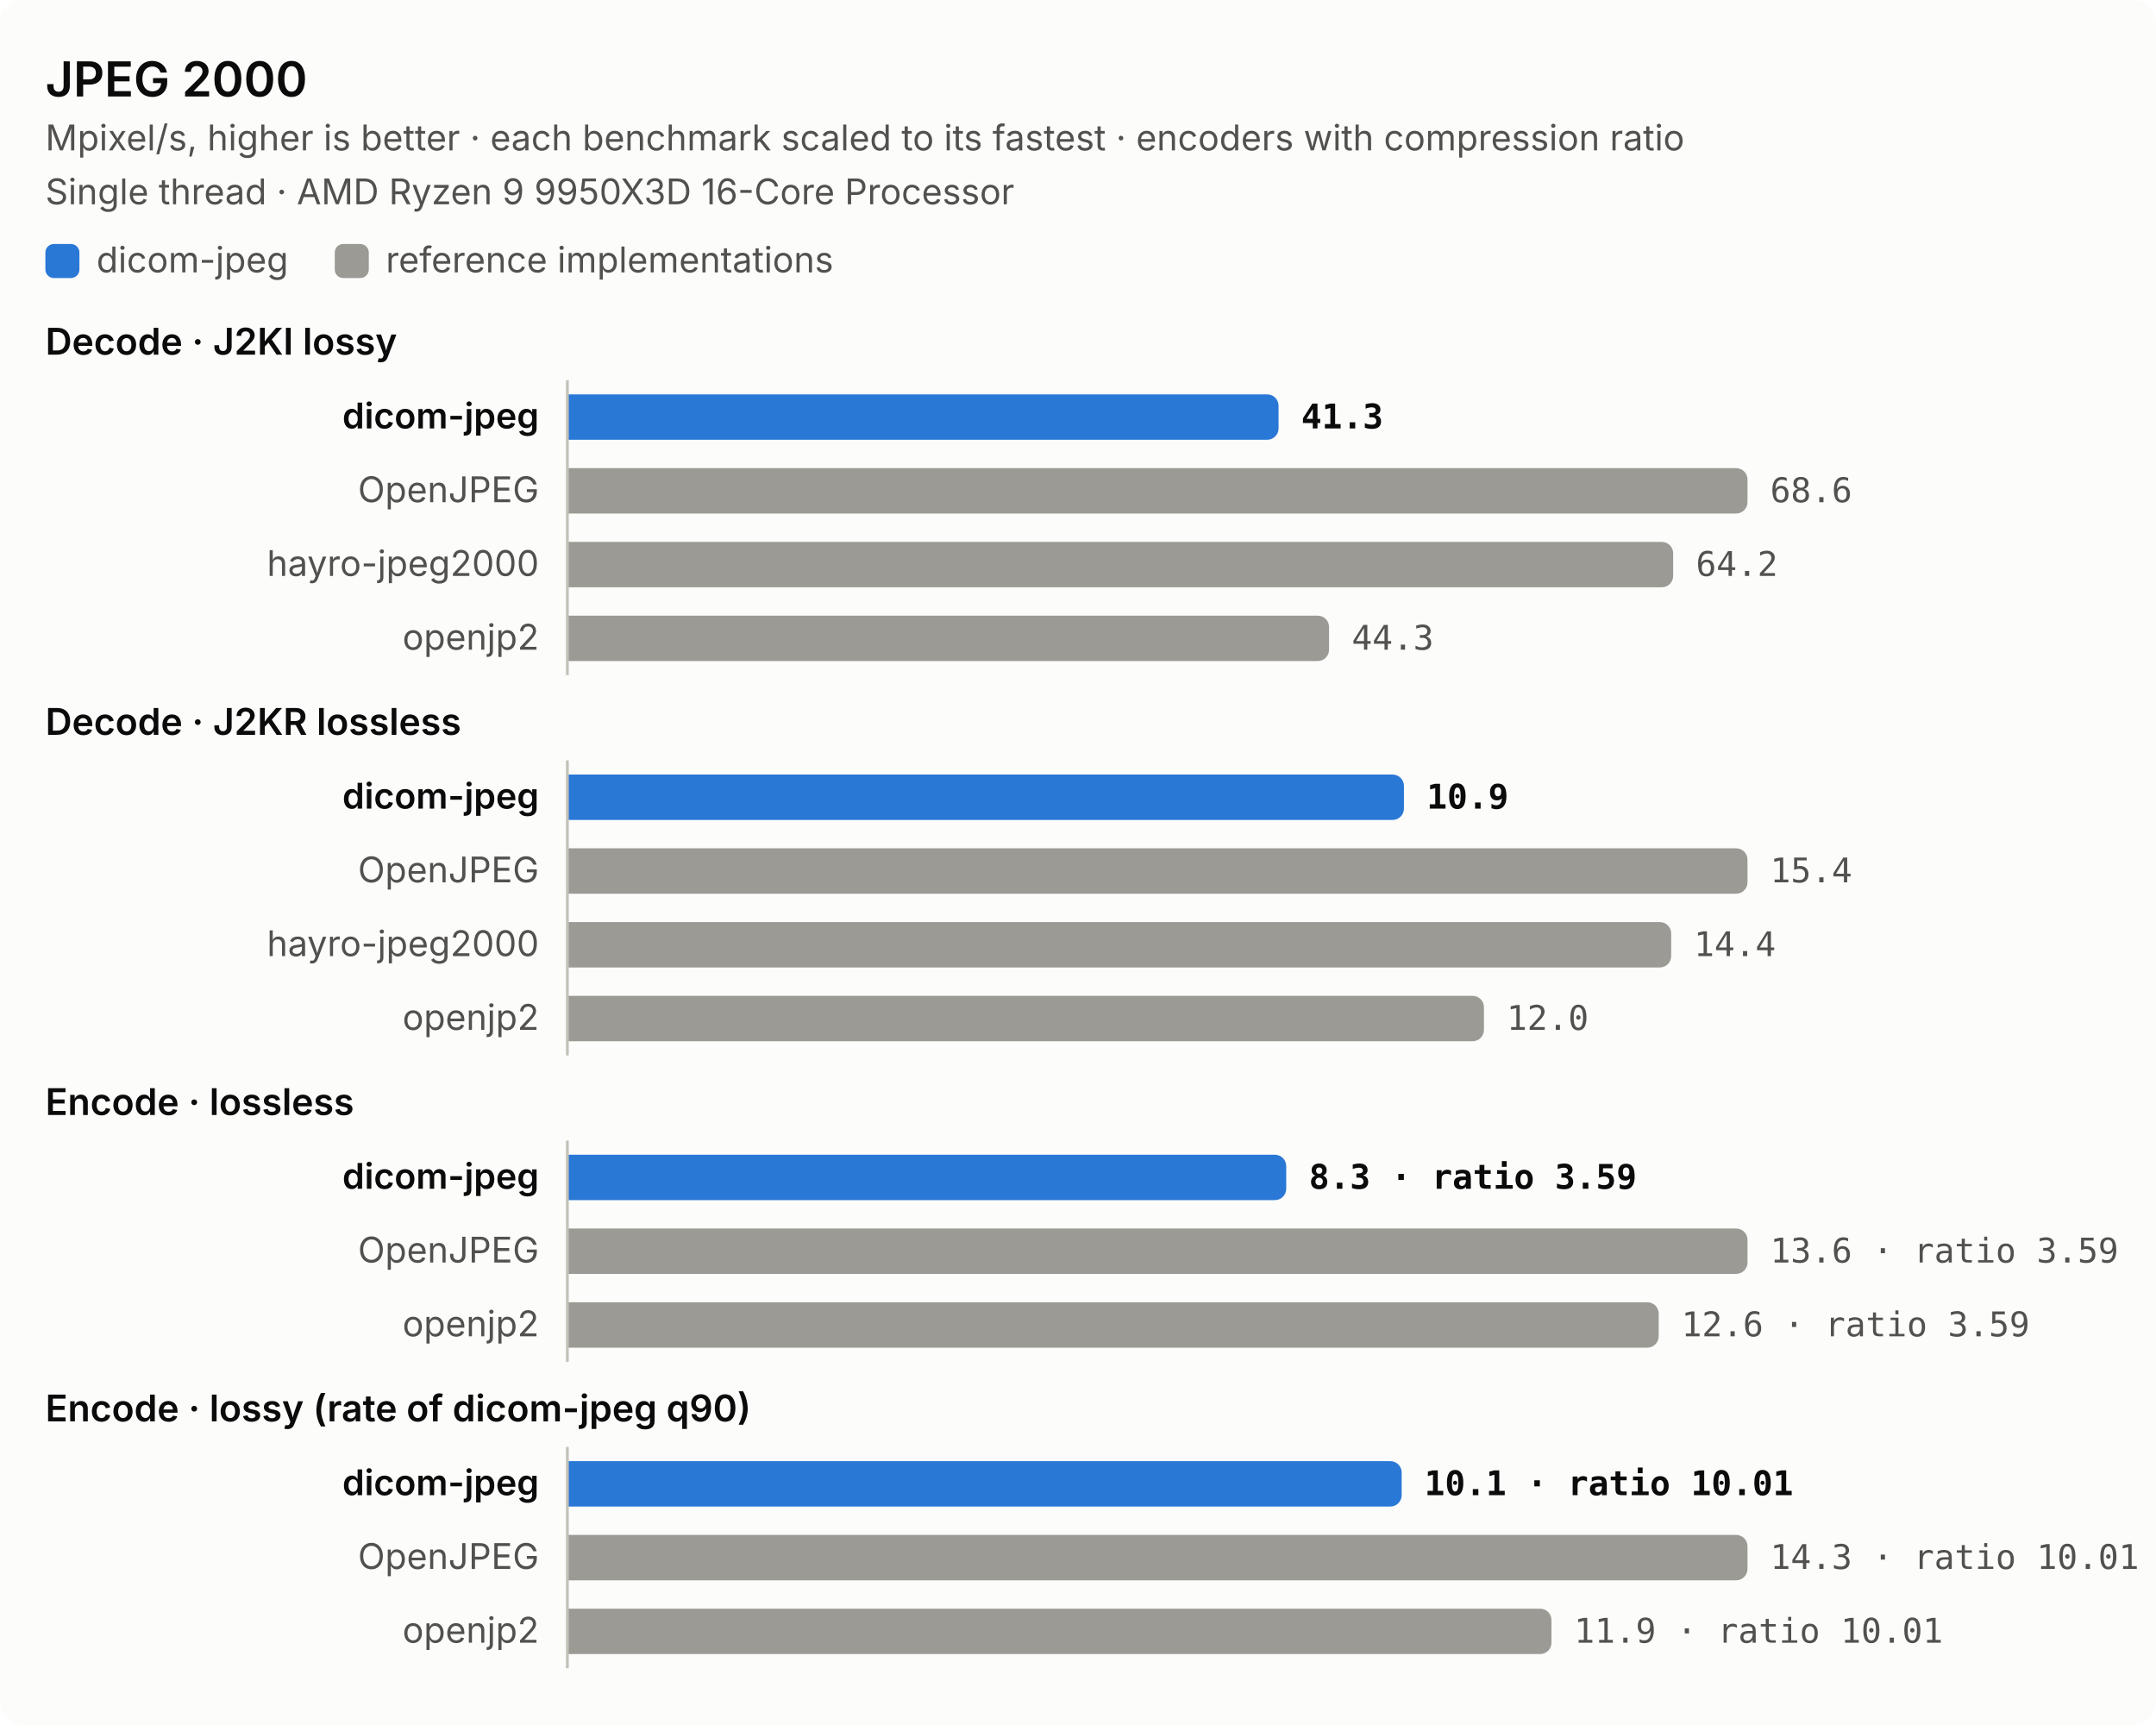
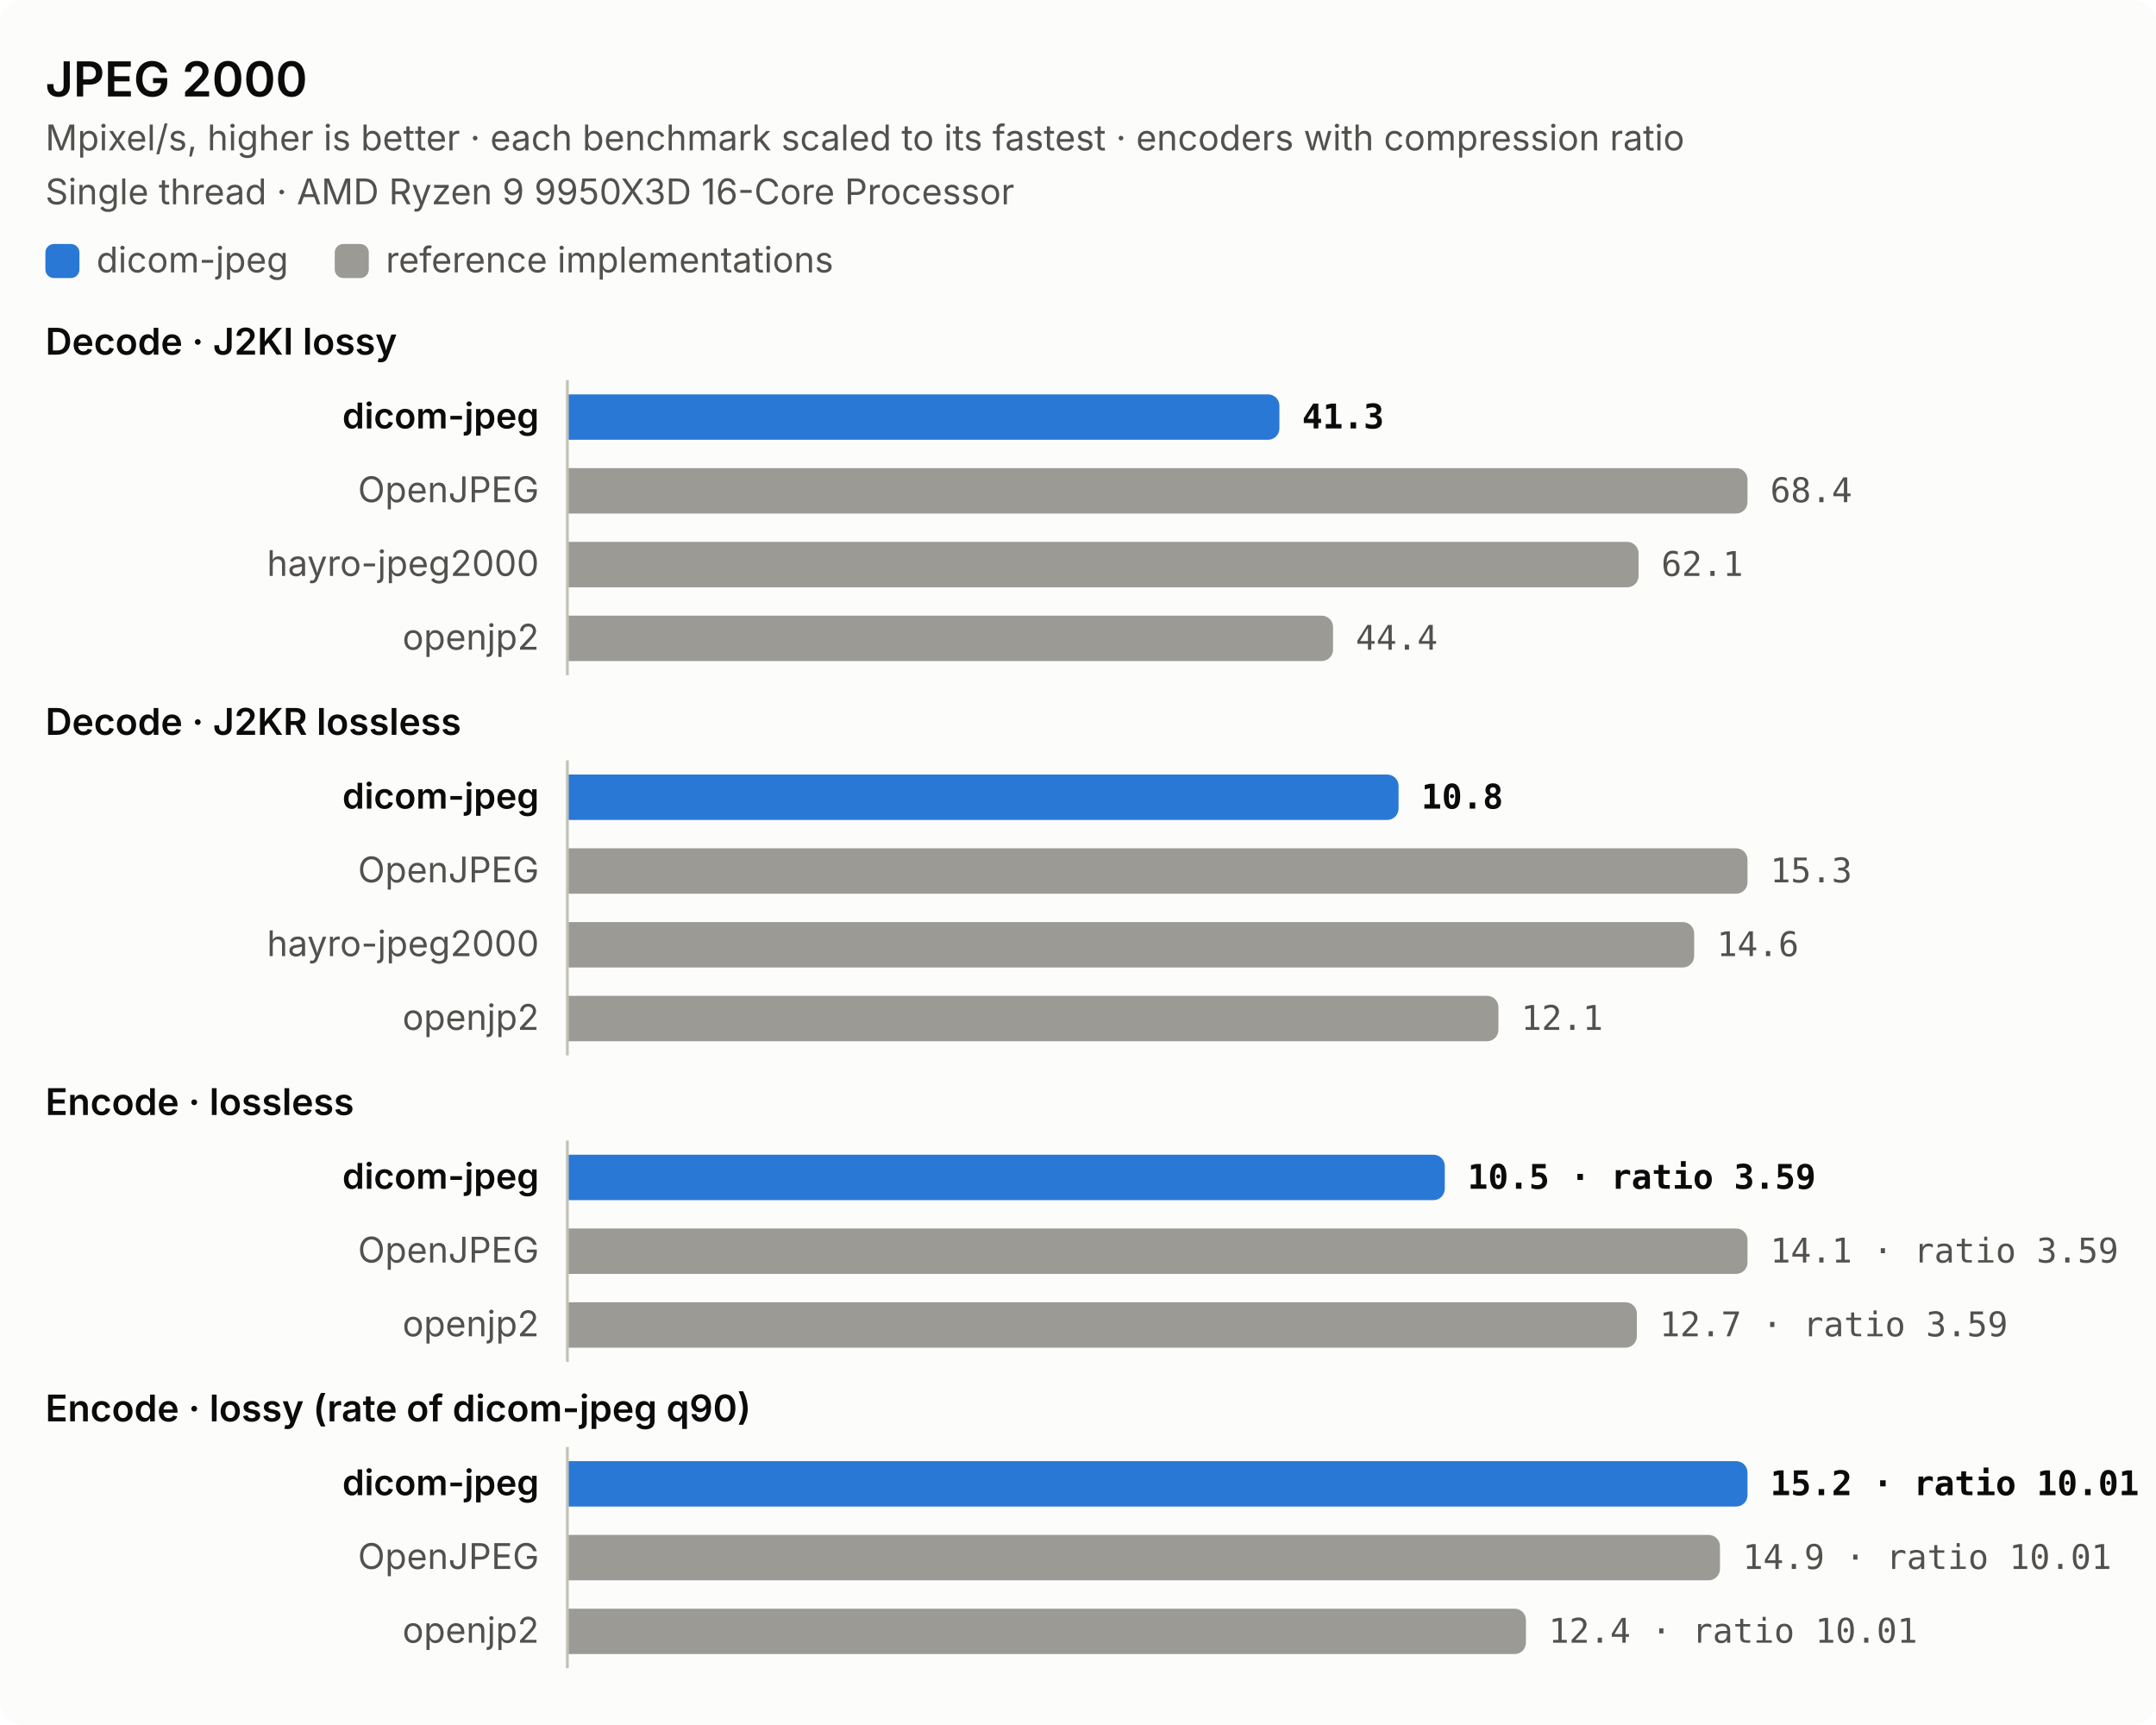
<svg xmlns="http://www.w3.org/2000/svg" width="760" height="608" viewBox="0 0 760 608" role="img" aria-label="JPEG 2000">
  <style>
.bg { fill: #fcfcfb; }
.title { fill: #0b0b0b; font: 600 17px system-ui, -apple-system, 'Segoe UI', sans-serif; }
.sub { fill: #52514e; font: 12.5px system-ui, -apple-system, 'Segoe UI', sans-serif; }
.group { fill: #0b0b0b; font: 600 13px system-ui, -apple-system, 'Segoe UI', sans-serif; }
.name { fill: #52514e; font: 12.5px system-ui, -apple-system, 'Segoe UI', sans-serif; }
.name.ours { fill: #0b0b0b; font-weight: 600; }
.value { fill: #52514e; font: 12px ui-monospace, 'SF Mono', Menlo, Consolas, monospace; }
.value.ours { fill: #0b0b0b; font-weight: 600; }
.axis { stroke: #c3c2b7; stroke-width: 1; }
.ours-fill { fill: #2a78d6; }
.ref-fill { fill: #9b9a94; }
.l0 { fill: #86b6ef; } .l1 { fill: #5598e7; } .l2 { fill: #256abf; } .l3 { fill: #184f95; } .l4 { fill: #104281; }
@media (prefers-color-scheme: dark) {
  .bg { fill: #1a1a19; }
  .title, .group, .name.ours, .value.ours { fill: #f0efec; }
  .sub, .name, .value { fill: #c3c2b7; }
  .axis { stroke: #383835; }
  .ours-fill { fill: #3987e5; }
  .ref-fill { fill: #6e6d68; }
  .l0 { fill: #184f95; } .l1 { fill: #256abf; } .l2 { fill: #3987e5; } .l3 { fill: #6da7ec; } .l4 { fill: #9ec5f4; }
}
</style>
  <rect class="bg" width="760" height="608" rx="8" />
  <text x="16.0" y="34.0" class="title" text-anchor="start">JPEG 2000</text>
  <text x="16.0" y="53.0" class="sub" text-anchor="start">Mpixel/s, higher is better · each benchmark scaled to its fastest · encoders with compression ratio</text>
  <text x="16.0" y="72.0" class="sub" text-anchor="start">Single thread · AMD Ryzen 9 9950X3D 16-Core Processor</text>
  <rect class="ours-fill" x="16" y="86" width="12" height="12" rx="3" />
  <text x="34.0" y="96.0" class="sub" text-anchor="start">dicom-jpeg</text>
  <rect class="ref-fill" x="118.0" y="86" width="12" height="12" rx="3" />
  <text x="136.0" y="96.0" class="sub" text-anchor="start">reference implementations</text>
  <text x="16.0" y="125.0" class="group" text-anchor="start">Decode · J2KI lossy</text>
  <text x="190.0" y="151.0" class="name ours" text-anchor="end">dicom-jpeg</text>
-   <path class="ours-fill" d="M200.0,139.0 h246.7 a4,4 0 0 1 4,4 v8.0 a4,4 0 0 1 -4,4 h-246.7 z" />
-   <text x="458.7" y="151.0" class="value ours" text-anchor="start">41.3</text>
+   <path class="ours-fill" d="M200.0,139.0 h247.0 a4,4 0 0 1 4,4 v8.0 a4,4 0 0 1 -4,4 h-247.0 z" />
+   <text x="459.0" y="151.0" class="value ours" text-anchor="start">41.3</text>
  <text x="190.0" y="177.0" class="name" text-anchor="end">OpenJPEG</text>
  <path class="ref-fill" d="M200.0,165.0 h412.0 a4,4 0 0 1 4,4 v8.0 a4,4 0 0 1 -4,4 h-412.0 z" />
-   <text x="624.0" y="177.0" class="value" text-anchor="start">68.6</text>
+   <text x="624.0" y="177.0" class="value" text-anchor="start">68.4</text>
  <text x="190.0" y="203.0" class="name" text-anchor="end">hayro-jpeg2000</text>
-   <path class="ref-fill" d="M200.0,191.0 h385.8 a4,4 0 0 1 4,4 v8.0 a4,4 0 0 1 -4,4 h-385.8 z" />
-   <text x="597.8" y="203.0" class="value" text-anchor="start">64.2</text>
+   <path class="ref-fill" d="M200.0,191.0 h373.6 a4,4 0 0 1 4,4 v8.0 a4,4 0 0 1 -4,4 h-373.6 z" />
+   <text x="585.6" y="203.0" class="value" text-anchor="start">62.1</text>
  <text x="190.0" y="229.0" class="name" text-anchor="end">openjp2</text>
-   <path class="ref-fill" d="M200.0,217.0 h264.5 a4,4 0 0 1 4,4 v8.0 a4,4 0 0 1 -4,4 h-264.5 z" />
-   <text x="476.5" y="229.0" class="value" text-anchor="start">44.3</text>
+   <path class="ref-fill" d="M200.0,217.0 h265.9 a4,4 0 0 1 4,4 v8.0 a4,4 0 0 1 -4,4 h-265.9 z" />
+   <text x="477.9" y="229.0" class="value" text-anchor="start">44.4</text>
  <line class="axis" x1="200" y1="134" x2="200" y2="238" />
  <text x="16.0" y="259.0" class="group" text-anchor="start">Decode · J2KR lossless</text>
  <text x="190.0" y="285.0" class="name ours" text-anchor="end">dicom-jpeg</text>
-   <path class="ours-fill" d="M200.0,273.0 h290.9 a4,4 0 0 1 4,4 v8.0 a4,4 0 0 1 -4,4 h-290.9 z" />
-   <text x="502.9" y="285.0" class="value ours" text-anchor="start">10.9</text>
+   <path class="ours-fill" d="M200.0,273.0 h289.0 a4,4 0 0 1 4,4 v8.0 a4,4 0 0 1 -4,4 h-289.0 z" />
+   <text x="501.0" y="285.0" class="value ours" text-anchor="start">10.8</text>
  <text x="190.0" y="311.0" class="name" text-anchor="end">OpenJPEG</text>
  <path class="ref-fill" d="M200.0,299.0 h412.0 a4,4 0 0 1 4,4 v8.0 a4,4 0 0 1 -4,4 h-412.0 z" />
-   <text x="624.0" y="311.0" class="value" text-anchor="start">15.4</text>
+   <text x="624.0" y="311.0" class="value" text-anchor="start">15.3</text>
  <text x="190.0" y="337.0" class="name" text-anchor="end">hayro-jpeg2000</text>
-   <path class="ref-fill" d="M200.0,325.0 h385.1 a4,4 0 0 1 4,4 v8.0 a4,4 0 0 1 -4,4 h-385.1 z" />
-   <text x="597.1" y="337.0" class="value" text-anchor="start">14.4</text>
+   <path class="ref-fill" d="M200.0,325.0 h393.2 a4,4 0 0 1 4,4 v8.0 a4,4 0 0 1 -4,4 h-393.2 z" />
+   <text x="605.2" y="337.0" class="value" text-anchor="start">14.6</text>
  <text x="190.0" y="363.0" class="name" text-anchor="end">openjp2</text>
-   <path class="ref-fill" d="M200.0,351.0 h319.1 a4,4 0 0 1 4,4 v8.0 a4,4 0 0 1 -4,4 h-319.1 z" />
-   <text x="531.1" y="363.0" class="value" text-anchor="start">12.0</text>
+   <path class="ref-fill" d="M200.0,351.0 h324.2 a4,4 0 0 1 4,4 v8.0 a4,4 0 0 1 -4,4 h-324.2 z" />
+   <text x="536.2" y="363.0" class="value" text-anchor="start">12.1</text>
  <line class="axis" x1="200" y1="268" x2="200" y2="372" />
  <text x="16.0" y="393.0" class="group" text-anchor="start">Encode · lossless</text>
  <text x="190.0" y="419.0" class="name ours" text-anchor="end">dicom-jpeg</text>
-   <path class="ours-fill" d="M200.0,407.0 h249.4 a4,4 0 0 1 4,4 v8.0 a4,4 0 0 1 -4,4 h-249.4 z" />
-   <text x="461.4" y="419.0" class="value ours" text-anchor="start">8.3 · ratio 3.59</text>
+   <path class="ours-fill" d="M200.0,407.0 h305.3 a4,4 0 0 1 4,4 v8.0 a4,4 0 0 1 -4,4 h-305.3 z" />
+   <text x="517.3" y="419.0" class="value ours" text-anchor="start">10.5 · ratio 3.59</text>
  <text x="190.0" y="445.0" class="name" text-anchor="end">OpenJPEG</text>
  <path class="ref-fill" d="M200.0,433.0 h412.0 a4,4 0 0 1 4,4 v8.0 a4,4 0 0 1 -4,4 h-412.0 z" />
-   <text x="624.0" y="445.0" class="value" text-anchor="start">13.6 · ratio 3.59</text>
+   <text x="624.0" y="445.0" class="value" text-anchor="start">14.1 · ratio 3.59</text>
  <text x="190.0" y="471.0" class="name" text-anchor="end">openjp2</text>
-   <path class="ref-fill" d="M200.0,459.0 h380.7 a4,4 0 0 1 4,4 v8.0 a4,4 0 0 1 -4,4 h-380.7 z" />
-   <text x="592.7" y="471.0" class="value" text-anchor="start">12.6 · ratio 3.59</text>
+   <path class="ref-fill" d="M200.0,459.0 h373.0 a4,4 0 0 1 4,4 v8.0 a4,4 0 0 1 -4,4 h-373.0 z" />
+   <text x="585.0" y="471.0" class="value" text-anchor="start">12.7 · ratio 3.59</text>
  <line class="axis" x1="200" y1="402" x2="200" y2="480" />
  <text x="16.0" y="501.0" class="group" text-anchor="start">Encode · lossy (rate of dicom-jpeg q90)</text>
  <text x="190.0" y="527.0" class="name ours" text-anchor="end">dicom-jpeg</text>
-   <path class="ours-fill" d="M200.0,515.0 h290.1 a4,4 0 0 1 4,4 v8.0 a4,4 0 0 1 -4,4 h-290.1 z" />
-   <text x="502.1" y="527.0" class="value ours" text-anchor="start">10.1 · ratio 10.01</text>
+   <path class="ours-fill" d="M200.0,515.0 h412.0 a4,4 0 0 1 4,4 v8.0 a4,4 0 0 1 -4,4 h-412.0 z" />
+   <text x="624.0" y="527.0" class="value ours" text-anchor="start">15.2 · ratio 10.01</text>
  <text x="190.0" y="553.0" class="name" text-anchor="end">OpenJPEG</text>
-   <path class="ref-fill" d="M200.0,541.0 h412.0 a4,4 0 0 1 4,4 v8.0 a4,4 0 0 1 -4,4 h-412.0 z" />
-   <text x="624.0" y="553.0" class="value" text-anchor="start">14.3 · ratio 10.01</text>
+   <path class="ref-fill" d="M200.0,541.0 h402.3 a4,4 0 0 1 4,4 v8.0 a4,4 0 0 1 -4,4 h-402.3 z" />
+   <text x="614.3" y="553.0" class="value" text-anchor="start">14.9 · ratio 10.01</text>
  <text x="190.0" y="579.0" class="name" text-anchor="end">openjp2</text>
-   <path class="ref-fill" d="M200.0,567.0 h342.9 a4,4 0 0 1 4,4 v8.0 a4,4 0 0 1 -4,4 h-342.9 z" />
-   <text x="554.9" y="579.0" class="value" text-anchor="start">11.9 · ratio 10.01</text>
+   <path class="ref-fill" d="M200.0,567.0 h333.9 a4,4 0 0 1 4,4 v8.0 a4,4 0 0 1 -4,4 h-333.9 z" />
+   <text x="545.9" y="579.0" class="value" text-anchor="start">12.4 · ratio 10.01</text>
  <line class="axis" x1="200" y1="510" x2="200" y2="588" />
</svg>
